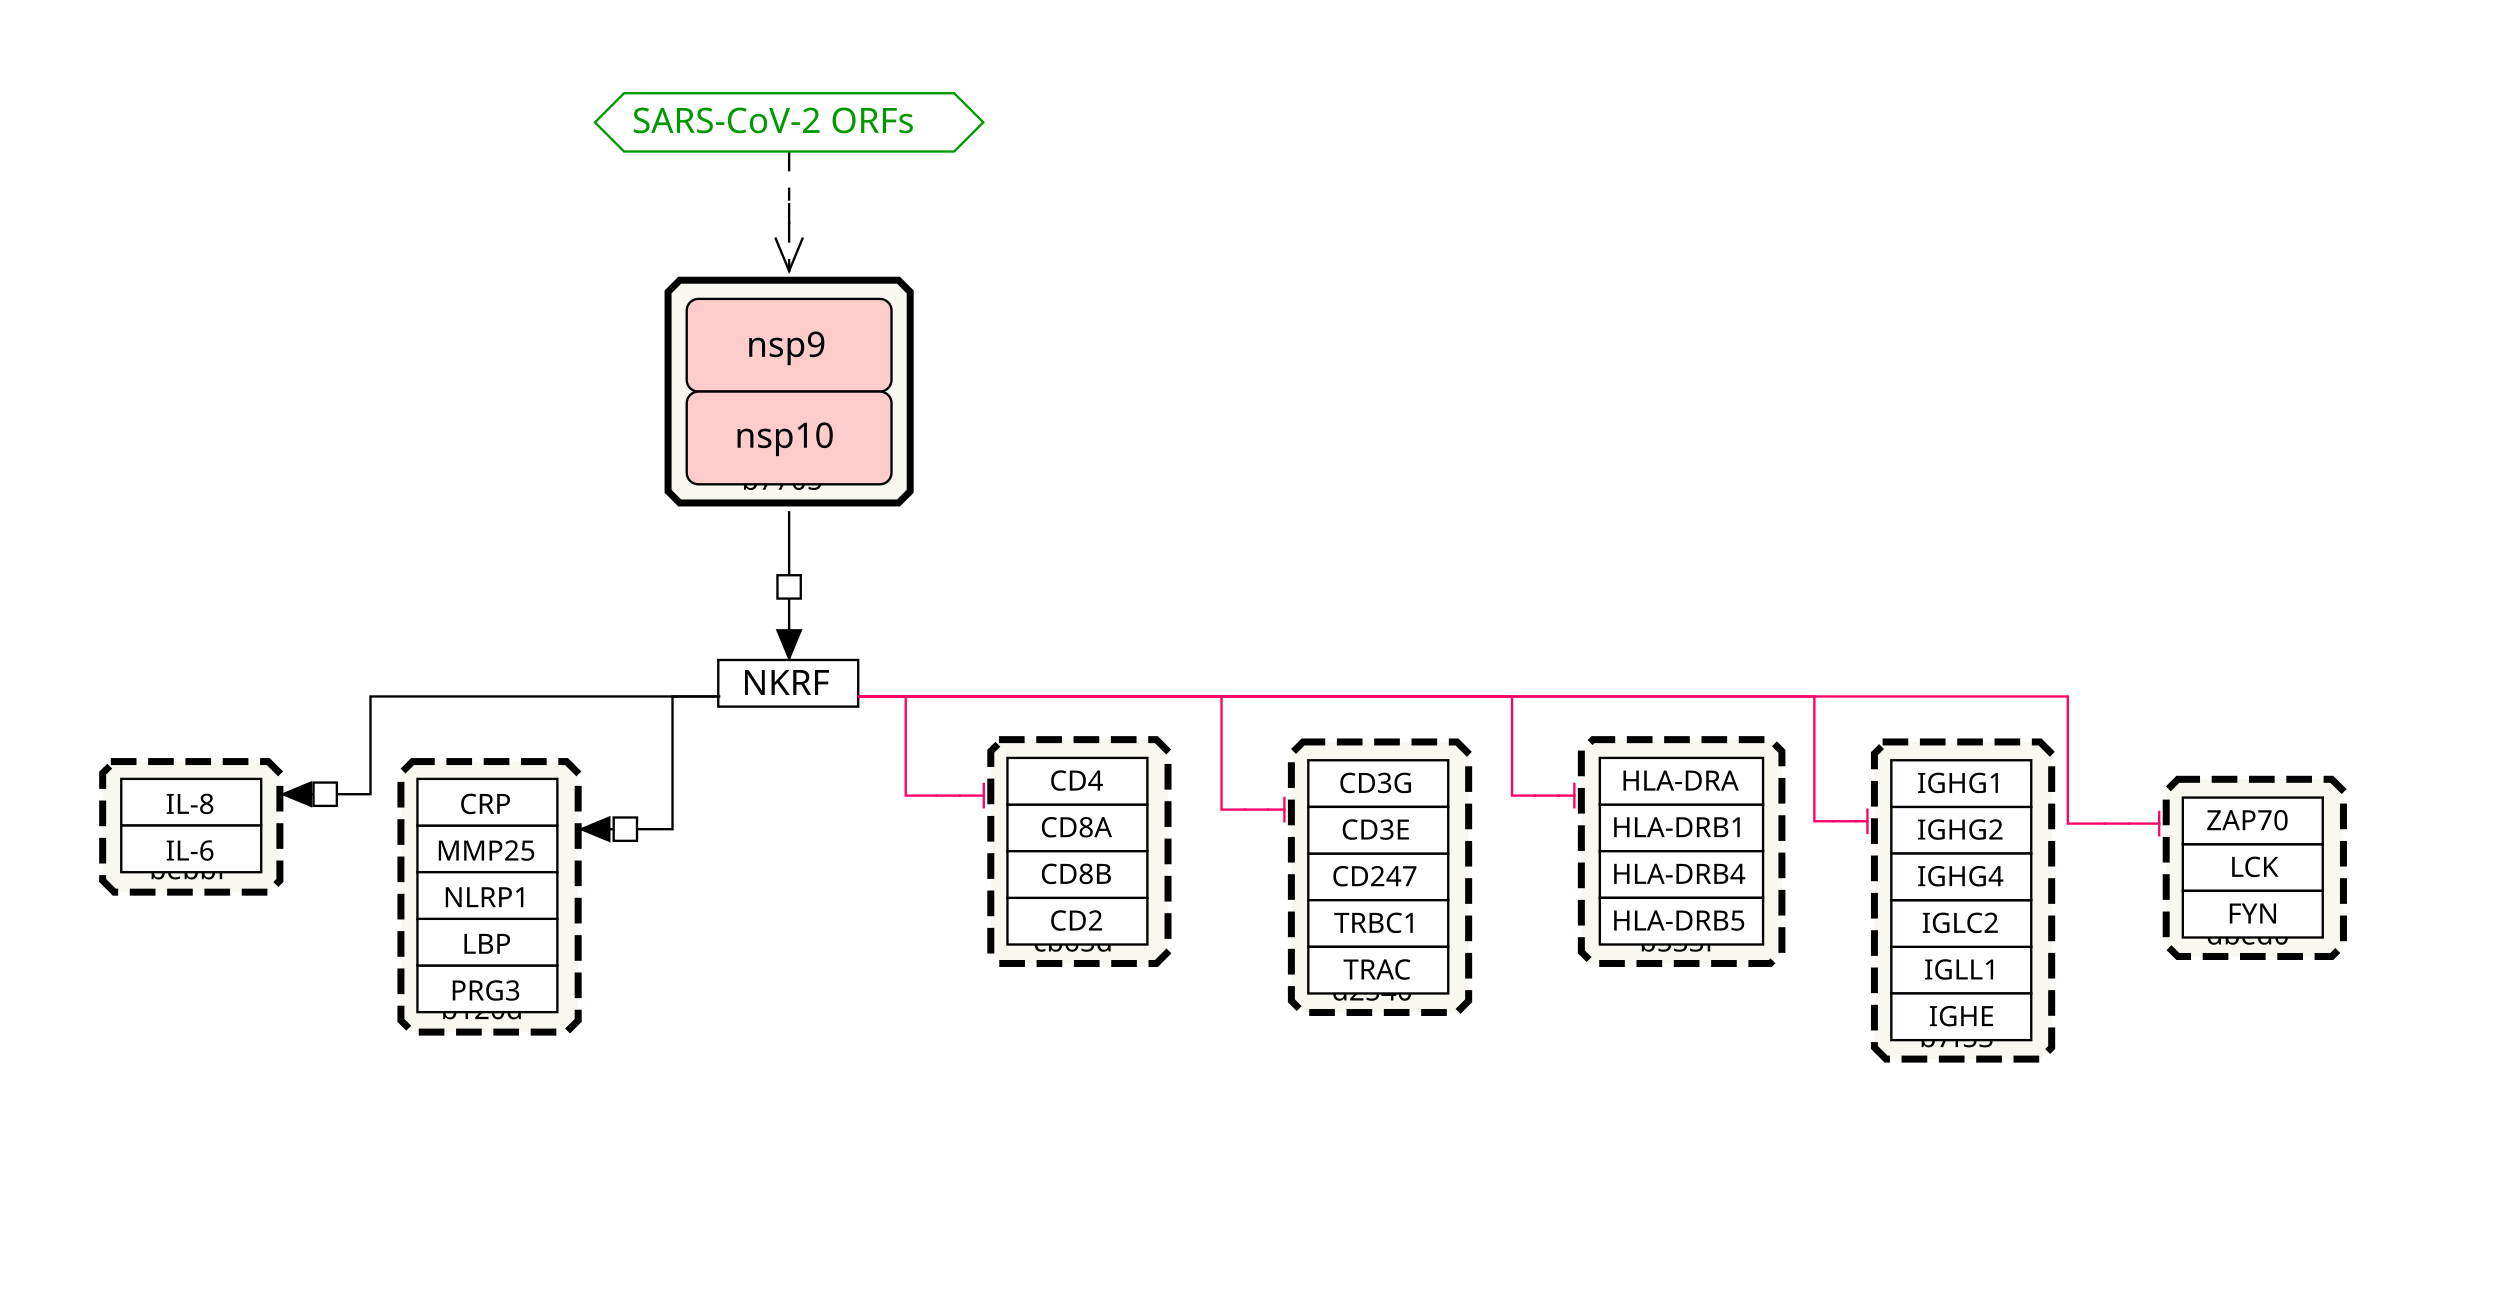
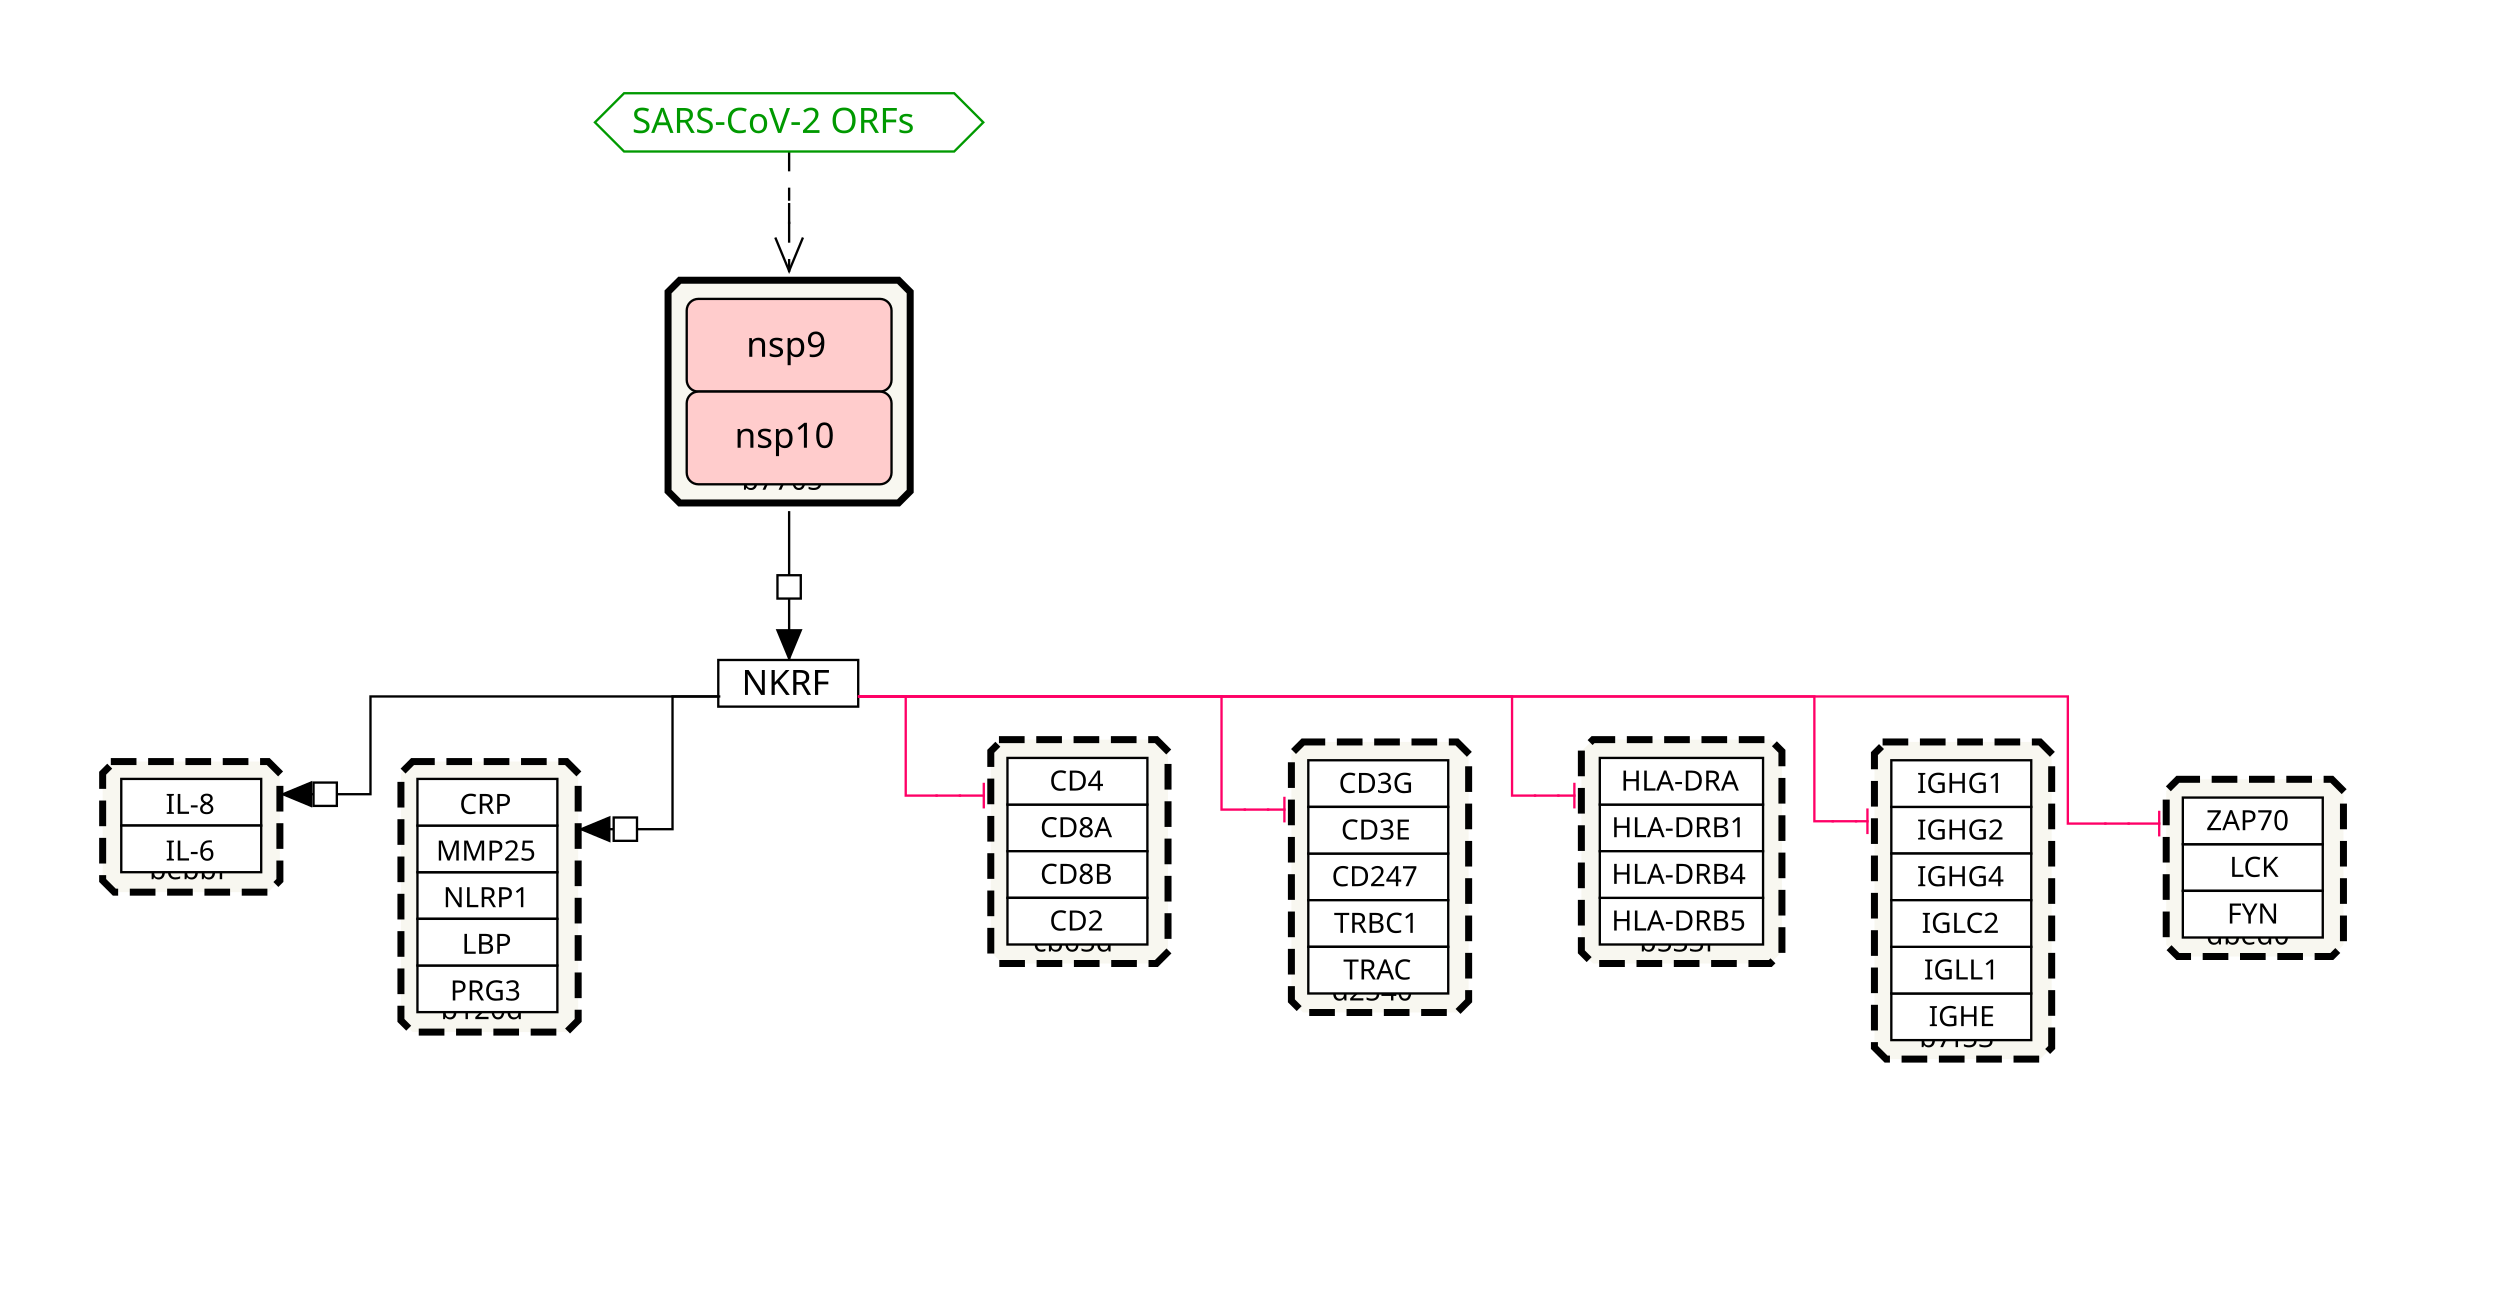
<svg xmlns="http://www.w3.org/2000/svg" fill-opacity="1" color-rendering="auto" color-interpolation="auto" text-rendering="auto" stroke="black" stroke-linecap="square" stroke-miterlimit="10" shape-rendering="auto" stroke-opacity="1" fill="black" stroke-dasharray="none" font-weight="normal" stroke-width="1" viewBox="0 0 1072 561" font-family="'Dialog'" font-style="normal" stroke-linejoin="miter" font-size="12px" stroke-dashoffset="0" image-rendering="auto">
  <defs id="genericDefs" />
  <g />
  <defs id="genericDefs" />
  <g>
    <g fill="white" text-rendering="geometricPrecision" color-interpolation="linearRGB" color-rendering="optimizeQuality" stroke="white" image-rendering="optimizeQuality">
      <rect x="-1" width="1074" height="563" y="-1" stroke="none" />
      <path fill="rgb(248,247,240)" d="M429.85 317.154 L495.85 317.154 L500.85 322.154 L500.85 408.154 L495.85 413.154 L429.85 413.154 L424.85 408.154 L424.85 322.154 Z" fill-rule="evenodd" stroke="none" />
    </g>
    <g text-rendering="geometricPrecision" stroke-dasharray="8,8" stroke-width="3" color-interpolation="linearRGB" color-rendering="optimizeQuality" image-rendering="optimizeQuality">
      <path fill="none" d="M429.85 317.154 L495.85 317.154 L500.85 322.154 L500.85 408.154 L495.85 413.154 L429.85 413.154 L424.85 408.154 L424.85 322.154 Z" fill-rule="evenodd" />
      <text x="443" y="408" font-family="sans-serif" stroke-dasharray="none" stroke="none" stroke-width="1" xml:space="preserve">cb65d</text>
    </g>
    <g fill="rgb(248,247,240)" text-rendering="geometricPrecision" color-interpolation="linearRGB" color-rendering="optimizeQuality" stroke="rgb(248,247,240)" image-rendering="optimizeQuality">
-       <path d="M176.919 326.557 L242.919 326.557 L247.919 331.557 L247.919 437.557 L242.919 442.557 L176.919 442.557 L171.919 437.557 L171.919 331.557 Z" stroke="none" fill-rule="evenodd" />
-     </g>
-     <g text-rendering="geometricPrecision" stroke-dasharray="8,8" stroke-width="3" color-interpolation="linearRGB" color-rendering="optimizeQuality" image-rendering="optimizeQuality">
-       <path fill="none" d="M176.919 326.557 L242.919 326.557 L247.919 331.557 L247.919 437.557 L242.919 442.557 L176.919 442.557 L171.919 437.557 L171.919 331.557 Z" fill-rule="evenodd" />
-       <text x="189" y="437" font-family="sans-serif" stroke-dasharray="none" stroke="none" stroke-width="1" xml:space="preserve">b120d</text>
-     </g>
-     <g fill="rgb(248,247,240)" text-rendering="geometricPrecision" color-interpolation="linearRGB" color-rendering="optimizeQuality" stroke="rgb(248,247,240)" image-rendering="optimizeQuality">
      <path d="M291.464 120.166 L385.289 120.166 L390.289 125.166 L390.289 210.668 L385.289 215.668 L291.464 215.668 L286.464 210.668 L286.464 125.166 Z" stroke="none" fill-rule="evenodd" />
      <path fill="none" d="M291.464 120.166 L385.289 120.166 L390.289 125.166 L390.289 210.668 L385.289 215.668 L291.464 215.668 L286.464 210.668 L286.464 125.166 Z" stroke-width="3" fill-rule="evenodd" stroke="black" />
      <text fill="black" x="318" xml:space="preserve" y="210" font-family="sans-serif" stroke="none">b7705</text>
-       <path fill="none" d="M338.376 219.668 L338.376 246.655" stroke="black" />
-       <path fill="none" d="M338.376 256.655 L338.376 283.642" stroke="black" />
-       <path fill="black" d="M332.636 269.784 L338.376 283.642 L344.116 269.784 Z" stroke="none" />
-       <rect x="333.376" y="246.655" transform="translate(338.3761,251.6548) rotate(90) translate(-338.3761,-251.6548)" fill="white" width="10" height="10" stroke="none" />
-       <rect x="333.376" y="246.655" transform="translate(338.3761,251.6548) rotate(90) translate(-338.3761,-251.6548)" fill="none" width="10" height="10" stroke="black" />
+       <path d="M176.919 326.557 L242.919 326.557 L247.919 331.557 L247.919 437.557 L242.919 442.557 L176.919 442.557 L171.919 437.557 L171.919 331.557 Z" stroke="none" fill-rule="evenodd" />
+     </g>
+     <g text-rendering="geometricPrecision" stroke-dasharray="8,8" stroke-width="3" color-interpolation="linearRGB" color-rendering="optimizeQuality" image-rendering="optimizeQuality">
+       <path fill="none" d="M176.919 326.557 L242.919 326.557 L247.919 331.557 L247.919 437.557 L242.919 442.557 L176.919 442.557 L171.919 437.557 L171.919 331.557 Z" fill-rule="evenodd" />
+       <text x="189" y="437" font-family="sans-serif" stroke-dasharray="none" stroke="none" stroke-width="1" xml:space="preserve">b120d</text>
+       <path fill="none" stroke-width="1" stroke-dasharray="none" d="M308.376 298.642 L288.376 298.642 L288.376 355.557 L273.147 355.557" />
+       <path fill="none" stroke-width="1" stroke-dasharray="none" d="M263.147 355.557 L247.919 355.557" />
+       <path stroke-width="1" stroke-dasharray="none" d="M261.777 349.817 L247.919 355.557 L261.777 361.298 Z" stroke="none" />
+     </g>
+     <g transform="translate(268.1475,355.5572) rotate(180) translate(-268.1475,-355.5572)" fill="white" text-rendering="geometricPrecision" color-rendering="optimizeQuality" image-rendering="optimizeQuality" color-interpolation="linearRGB" stroke="white">
+       <rect x="263.147" width="10" height="10" y="350.557" stroke="none" />
+       <rect fill="none" x="263.147" width="10" height="10" y="350.557" stroke="black" />
+     </g>
+     <g font-size="10px" text-rendering="geometricPrecision" image-rendering="optimizeQuality" color-rendering="optimizeQuality" font-family="sans-serif" color-interpolation="linearRGB" font-weight="bold">
+       <text x="268" xml:space="preserve" y="359" stroke="none" />
+     </g>
+     <g text-rendering="geometricPrecision" stroke-dasharray="8,8" color-interpolation="linearRGB" color-rendering="optimizeQuality" image-rendering="optimizeQuality">
+       <path fill="none" d="M338.376 64.967 L338.376 85.567" />
+       <path fill="none" d="M338.376 95.567 L338.376 116.166" />
+       <path stroke-dasharray="none" fill="none" d="M332.636 102.308 L338.376 116.166 L344.116 102.308" />
+       <line y2="85.567" fill="none" x1="338.376" x2="338.376" y1="95.567" />
+       <path fill="none" stroke-dasharray="none" d="M368.376 298.642 L388.376 298.642 L388.376 341.154 L401.613 341.154" stroke="rgb(255,0,102)" />
+       <path fill="none" stroke-dasharray="none" d="M411.613 341.154 L421.85 341.154" stroke="rgb(255,0,102)" />
+       <line fill="none" x1="421.85" x2="421.85" y1="346.154" y2="336.154" stroke-dasharray="none" stroke="rgb(255,0,102)" />
+       <line fill="none" x1="411.613" x2="401.613" y1="341.154" y2="341.154" stroke-dasharray="none" stroke="rgb(255,0,102)" />
+       <path stroke-dasharray="none" fill="none" d="M338.376 219.668 L338.376 246.655" />
+       <path stroke-dasharray="none" fill="none" d="M338.376 256.655 L338.376 283.642" />
+       <path stroke-dasharray="none" d="M332.636 269.784 L338.376 283.642 L344.116 269.784 Z" stroke="none" />
+       <rect x="333.376" y="246.655" transform="translate(338.3761,251.6548) rotate(90) translate(-338.3761,-251.6548)" fill="white" width="10" stroke-dasharray="none" height="10" stroke="none" />
+       <rect x="333.376" y="246.655" transform="translate(338.3761,251.6548) rotate(90) translate(-338.3761,-251.6548)" fill="none" width="10" stroke-dasharray="none" height="10" />
    </g>
    <g font-size="10px" text-rendering="geometricPrecision" image-rendering="optimizeQuality" color-rendering="optimizeQuality" font-family="sans-serif" color-interpolation="linearRGB" font-weight="bold">
      <text x="338" xml:space="preserve" y="255" stroke="none" />
    </g>
-     <g fill="rgb(255,0,102)" text-rendering="geometricPrecision" color-interpolation="linearRGB" color-rendering="optimizeQuality" stroke="rgb(255,0,102)" image-rendering="optimizeQuality">
-       <path fill="none" d="M368.376 298.642 L388.376 298.642 L388.376 341.154 L401.613 341.154" />
-       <path fill="none" d="M411.613 341.154 L421.85 341.154" />
-       <line y2="336.154" fill="none" x1="421.85" x2="421.85" y1="346.154" />
-       <line y2="341.154" fill="none" x1="411.613" x2="401.613" y1="341.154" />
-       <path fill="none" stroke-dasharray="8,8" d="M338.376 64.967 L338.376 85.567" stroke="black" />
-       <path fill="none" stroke-dasharray="8,8" d="M338.376 95.567 L338.376 116.166" stroke="black" />
-       <path fill="none" d="M332.636 102.308 L338.376 116.166 L344.116 102.308" stroke="black" />
-       <line fill="none" x1="338.376" x2="338.376" y1="95.567" y2="85.567" stroke-dasharray="8,8" stroke="black" />
-       <path fill="none" d="M308.376 298.642 L288.376 298.642 L288.376 355.557 L273.147 355.557" stroke="black" />
-       <path fill="none" d="M263.147 355.557 L247.919 355.557" stroke="black" />
-       <path fill="black" d="M261.777 349.817 L247.919 355.557 L261.777 361.298 Z" stroke="none" />
-       <rect x="263.147" y="350.557" transform="translate(268.1475,355.5572) rotate(180) translate(-268.1475,-355.5572)" fill="white" width="10" height="10" stroke="none" />
-       <rect x="263.147" y="350.557" transform="translate(268.1475,355.5572) rotate(180) translate(-268.1475,-355.5572)" fill="none" width="10" height="10" stroke="black" />
-     </g>
-     <g font-size="10px" text-rendering="geometricPrecision" image-rendering="optimizeQuality" color-rendering="optimizeQuality" font-family="sans-serif" color-interpolation="linearRGB" font-weight="bold">
-       <text x="268" xml:space="preserve" y="359" stroke="none" />
+     <g fill="rgb(248,247,240)" text-rendering="geometricPrecision" color-interpolation="linearRGB" color-rendering="optimizeQuality" stroke="rgb(248,247,240)" image-rendering="optimizeQuality">
+       <path d="M683.091 317.154 L759.091 317.154 L764.091 322.154 L764.091 408.154 L759.091 413.154 L683.091 413.154 L678.091 408.154 L678.091 322.154 Z" stroke="none" fill-rule="evenodd" />
+     </g>
+     <g text-rendering="geometricPrecision" stroke-dasharray="8,8" stroke-width="3" color-interpolation="linearRGB" color-rendering="optimizeQuality" image-rendering="optimizeQuality">
+       <path fill="none" d="M683.091 317.154 L759.091 317.154 L764.091 322.154 L764.091 408.154 L759.091 413.154 L683.091 413.154 L678.091 408.154 L678.091 322.154 Z" fill-rule="evenodd" />
+       <text x="703" y="408" font-family="sans-serif" stroke-dasharray="none" stroke="none" stroke-width="1" xml:space="preserve">b533f</text>
    </g>
    <g fill="rgb(248,247,240)" text-rendering="geometricPrecision" color-interpolation="linearRGB" color-rendering="optimizeQuality" stroke="rgb(248,247,240)" image-rendering="optimizeQuality">
      <path d="M49.017 326.557 L115.017 326.557 L120.017 331.557 L120.017 377.557 L115.017 382.557 L49.017 382.557 L44.017 377.557 L44.017 331.557 Z" stroke="none" fill-rule="evenodd" />
    </g>
    <g text-rendering="geometricPrecision" stroke-dasharray="8,8" stroke-width="3" color-interpolation="linearRGB" color-rendering="optimizeQuality" image-rendering="optimizeQuality">
      <path fill="none" d="M49.017 326.557 L115.017 326.557 L120.017 331.557 L120.017 377.557 L115.017 382.557 L49.017 382.557 L44.017 377.557 L44.017 331.557 Z" fill-rule="evenodd" />
      <text x="64" y="377" font-family="sans-serif" stroke-dasharray="none" stroke="none" stroke-width="1" xml:space="preserve">bebbf</text>
-     </g>
-     <g fill="rgb(248,247,240)" text-rendering="geometricPrecision" color-interpolation="linearRGB" color-rendering="optimizeQuality" stroke="rgb(248,247,240)" image-rendering="optimizeQuality">
-       <path d="M683.091 317.154 L759.091 317.154 L764.091 322.154 L764.091 408.154 L759.091 413.154 L683.091 413.154 L678.091 408.154 L678.091 322.154 Z" stroke="none" fill-rule="evenodd" />
-     </g>
-     <g text-rendering="geometricPrecision" stroke-dasharray="8,8" stroke-width="3" color-interpolation="linearRGB" color-rendering="optimizeQuality" image-rendering="optimizeQuality">
-       <path fill="none" d="M683.091 317.154 L759.091 317.154 L764.091 322.154 L764.091 408.154 L759.091 413.154 L683.091 413.154 L678.091 408.154 L678.091 322.154 Z" fill-rule="evenodd" />
-       <text x="703" y="408" font-family="sans-serif" stroke-dasharray="none" stroke="none" stroke-width="1" xml:space="preserve">b533f</text>
    </g>
    <g fill="rgb(248,247,240)" text-rendering="geometricPrecision" color-interpolation="linearRGB" color-rendering="optimizeQuality" stroke="rgb(248,247,240)" image-rendering="optimizeQuality">
      <path d="M808.758 318.154 L874.758 318.154 L879.758 323.154 L879.758 449.154 L874.758 454.154 L808.758 454.154 L803.758 449.154 L803.758 323.154 Z" stroke="none" fill-rule="evenodd" />
    </g>
    <g text-rendering="geometricPrecision" stroke-dasharray="8,8" stroke-width="3" color-interpolation="linearRGB" color-rendering="optimizeQuality" image-rendering="optimizeQuality">
      <path fill="none" d="M808.758 318.154 L874.758 318.154 L879.758 323.154 L879.758 449.154 L874.758 454.154 L808.758 454.154 L803.758 449.154 L803.758 323.154 Z" fill-rule="evenodd" />
      <text x="823" y="449" font-family="sans-serif" stroke-dasharray="none" stroke="none" stroke-width="1" xml:space="preserve">b7f53</text>
    </g>
    <g fill="rgb(255,204,204)" text-rendering="geometricPrecision" color-interpolation="linearRGB" color-rendering="optimizeQuality" stroke="rgb(255,204,204)" image-rendering="optimizeQuality">
      <rect x="294.464" y="128.166" width="87.825" rx="5" ry="5" height="39.751" stroke="none" />
      <rect x="294.464" y="128.166" fill="none" width="87.825" rx="5" ry="5" height="39.751" stroke="black" />
    </g>
    <g text-rendering="geometricPrecision" font-size="15px" font-family="sans-serif" color-interpolation="linearRGB" color-rendering="optimizeQuality" image-rendering="optimizeQuality">
      <text x="320" xml:space="preserve" y="153" stroke="none">nsp9</text>
    </g>
-     <g fill="white" text-rendering="geometricPrecision" color-interpolation="linearRGB" color-rendering="optimizeQuality" stroke="white" image-rendering="optimizeQuality">
+     <g fill="rgb(255,204,204)" text-rendering="geometricPrecision" color-interpolation="linearRGB" color-rendering="optimizeQuality" stroke="rgb(255,204,204)" image-rendering="optimizeQuality">
+       <rect x="294.464" y="167.917" width="87.825" rx="5" ry="5" height="39.751" stroke="none" />
+       <rect x="294.464" y="167.917" fill="none" width="87.825" rx="5" ry="5" height="39.751" stroke="black" />
+     </g>
+     <g text-rendering="geometricPrecision" font-size="15px" font-family="sans-serif" color-interpolation="linearRGB" color-rendering="optimizeQuality" image-rendering="optimizeQuality">
+       <text x="315" xml:space="preserve" y="192" stroke="none">nsp10</text>
+     </g>
+     <g fill="white" text-rendering="geometricPrecision" color-interpolation="linearRGB" color-rendering="optimizeQuality" stroke="white" image-rendering="optimizeQuality">
+       <rect x="52" width="60" height="20" y="334" stroke="none" />
+       <rect fill="none" x="52" width="60" height="20" y="334" stroke="black" />
+       <text fill="black" x="71" xml:space="preserve" y="349" font-family="sans-serif" stroke="none">IL-8</text>
+       <rect x="686" width="70" height="20" y="345" stroke="none" />
+       <rect fill="none" x="686" width="70" height="20" y="345" stroke="black" />
+       <text fill="black" x="691" xml:space="preserve" y="359" font-family="sans-serif" stroke="none">HLA-DRB1</text>
+       <rect x="811" width="60" height="20" y="426" stroke="none" />
+       <rect fill="none" x="811" width="60" height="20" y="426" stroke="black" />
+       <text fill="black" x="827" xml:space="preserve" y="440" font-family="sans-serif" stroke="none">IGHE</text>
+       <rect x="811" width="60" height="20" y="346" stroke="none" />
+       <rect fill="none" x="811" width="60" height="20" y="346" stroke="black" />
+       <text fill="black" x="822" xml:space="preserve" y="360" font-family="sans-serif" stroke="none">IGHG2</text>
      <rect x="179" width="60" height="20" y="414" stroke="none" />
      <rect fill="none" x="179" width="60" height="20" y="414" stroke="black" />
      <text fill="black" x="193" xml:space="preserve" y="429" font-family="sans-serif" stroke="none">PRG3</text>
-       <rect x="811" width="60" height="20" y="346" stroke="none" />
-       <rect fill="none" x="811" width="60" height="20" y="346" stroke="black" />
-       <text fill="black" x="822" xml:space="preserve" y="360" font-family="sans-serif" stroke="none">IGHG2</text>
+       <rect x="308" width="60" height="20" y="283" stroke="none" />
+       <rect fill="none" x="308" width="60" height="20" y="283" stroke="black" />
+     </g>
+     <g text-rendering="geometricPrecision" font-size="15px" font-family="sans-serif" color-interpolation="linearRGB" color-rendering="optimizeQuality" image-rendering="optimizeQuality">
+       <text x="318" xml:space="preserve" y="298" stroke="none">NKRF</text>
+     </g>
+     <g fill="white" text-rendering="geometricPrecision" color-interpolation="linearRGB" color-rendering="optimizeQuality" stroke="white" image-rendering="optimizeQuality">
+       <rect x="686" width="70" height="20" y="385" stroke="none" />
+       <rect fill="none" x="686" width="70" height="20" y="385" stroke="black" />
+       <text fill="black" x="691" xml:space="preserve" y="399" font-family="sans-serif" stroke="none">HLA-DRB5</text>
+       <rect x="179" width="60" height="20" y="374" stroke="none" />
+       <rect fill="none" x="179" width="60" height="20" y="374" stroke="black" />
+       <text fill="black" x="190" xml:space="preserve" y="389" font-family="sans-serif" stroke="none">NLRP1</text>
+       <rect x="811" width="60" height="20" y="406" stroke="none" />
+       <rect fill="none" x="811" width="60" height="20" y="406" stroke="black" />
+       <text fill="black" x="825" xml:space="preserve" y="420" font-family="sans-serif" stroke="none">IGLL1</text>
+       <rect x="811" width="60" height="20" y="366" stroke="none" />
+       <rect fill="none" x="811" width="60" height="20" y="366" stroke="black" />
+       <text fill="black" x="822" xml:space="preserve" y="380" font-family="sans-serif" stroke="none">IGHG4</text>
+       <rect x="179" width="60" height="20" y="354" stroke="none" />
+       <rect fill="none" x="179" width="60" height="20" y="354" stroke="black" />
+       <text fill="black" x="187" xml:space="preserve" y="369" font-family="sans-serif" stroke="none">MMP25</text>
+       <path d="M255.112 52.467 L267.612 39.967 L409.14 39.967 L421.64 52.467 L409.14 64.967 L267.612 64.967 Z" stroke="none" fill-rule="evenodd" />
+       <path fill="none" d="M255.112 52.467 L267.612 39.967 L409.14 39.967 L421.64 52.467 L409.14 64.967 L267.612 64.967 Z" fill-rule="evenodd" stroke="rgb(0,153,0)" />
+     </g>
+     <g font-size="15px" fill="rgb(0,153,0)" text-rendering="geometricPrecision" image-rendering="optimizeQuality" color-rendering="optimizeQuality" font-family="sans-serif" stroke="rgb(0,153,0)" color-interpolation="linearRGB">
+       <text x="271" xml:space="preserve" y="57" stroke="none">SARS-CoV-2 ORFs</text>
+     </g>
+     <g fill="white" text-rendering="geometricPrecision" color-interpolation="linearRGB" color-rendering="optimizeQuality" stroke="white" image-rendering="optimizeQuality">
+       <rect x="811" width="60" height="20" y="386" stroke="none" />
+       <rect fill="none" x="811" width="60" height="20" y="386" stroke="black" />
+       <text fill="black" x="824" xml:space="preserve" y="400" font-family="sans-serif" stroke="none">IGLC2</text>
+       <rect x="432" width="60" height="20" y="345" stroke="none" />
+       <rect fill="none" x="432" width="60" height="20" y="345" stroke="black" />
+       <text fill="black" x="446" xml:space="preserve" y="359" font-family="sans-serif" stroke="none">CD8A</text>
+       <rect x="432" width="60" height="20" y="325" stroke="none" />
+       <rect fill="none" x="432" width="60" height="20" y="325" stroke="black" />
+       <text fill="black" x="450" xml:space="preserve" y="339" font-family="sans-serif" stroke="none">CD4</text>
+       <rect x="811" width="60" height="20" y="326" stroke="none" />
+       <rect fill="none" x="811" width="60" height="20" y="326" stroke="black" />
+       <text fill="black" x="822" xml:space="preserve" y="340" font-family="sans-serif" stroke="none">IGHG1</text>
+       <rect x="179" width="60" height="20" y="334" stroke="none" />
+       <rect fill="none" x="179" width="60" height="20" y="334" stroke="black" />
+       <text fill="black" x="197" xml:space="preserve" y="349" font-family="sans-serif" stroke="none">CRP</text>
+       <rect x="686" width="70" height="20" y="365" stroke="none" />
+       <rect fill="none" x="686" width="70" height="20" y="365" stroke="black" />
+       <text fill="black" x="691" xml:space="preserve" y="379" font-family="sans-serif" stroke="none">HLA-DRB4</text>
+       <rect x="432" width="60" height="20" y="365" stroke="none" />
+       <rect fill="none" x="432" width="60" height="20" y="365" stroke="black" />
+       <text fill="black" x="446" xml:space="preserve" y="379" font-family="sans-serif" stroke="none">CD8B</text>
      <rect x="432" width="60" height="20" y="385" stroke="none" />
      <rect fill="none" x="432" width="60" height="20" y="385" stroke="black" />
      <text fill="black" x="450" xml:space="preserve" y="399" font-family="sans-serif" stroke="none">CD2</text>
-       <rect x="432" width="60" height="20" y="345" stroke="none" />
-       <rect fill="none" x="432" width="60" height="20" y="345" stroke="black" />
-       <text fill="black" x="446" xml:space="preserve" y="359" font-family="sans-serif" stroke="none">CD8A</text>
-       <rect x="179" width="60" height="20" y="354" stroke="none" />
-       <rect fill="none" x="179" width="60" height="20" y="354" stroke="black" />
-       <text fill="black" x="187" xml:space="preserve" y="369" font-family="sans-serif" stroke="none">MMP25</text>
-       <rect x="294.464" y="167.917" fill="rgb(255,204,204)" width="87.825" rx="5" ry="5" height="39.751" stroke="none" />
-       <rect x="294.464" y="167.917" fill="none" width="87.825" rx="5" ry="5" height="39.751" stroke="black" />
-     </g>
-     <g text-rendering="geometricPrecision" font-size="15px" font-family="sans-serif" color-interpolation="linearRGB" color-rendering="optimizeQuality" image-rendering="optimizeQuality">
-       <text x="315" xml:space="preserve" y="192" stroke="none">nsp10</text>
-     </g>
-     <g fill="white" text-rendering="geometricPrecision" color-interpolation="linearRGB" color-rendering="optimizeQuality" stroke="white" image-rendering="optimizeQuality">
-       <rect x="811" width="60" height="20" y="406" stroke="none" />
-       <rect fill="none" x="811" width="60" height="20" y="406" stroke="black" />
-       <text fill="black" x="825" xml:space="preserve" y="420" font-family="sans-serif" stroke="none">IGLL1</text>
-       <rect x="432" width="60" height="20" y="365" stroke="none" />
-       <rect fill="none" x="432" width="60" height="20" y="365" stroke="black" />
-       <text fill="black" x="446" xml:space="preserve" y="379" font-family="sans-serif" stroke="none">CD8B</text>
-       <rect x="811" width="60" height="20" y="386" stroke="none" />
-       <rect fill="none" x="811" width="60" height="20" y="386" stroke="black" />
-       <text fill="black" x="824" xml:space="preserve" y="400" font-family="sans-serif" stroke="none">IGLC2</text>
-       <rect x="179" width="60" height="20" y="334" stroke="none" />
-       <rect fill="none" x="179" width="60" height="20" y="334" stroke="black" />
-       <text fill="black" x="197" xml:space="preserve" y="349" font-family="sans-serif" stroke="none">CRP</text>
-       <rect x="686" width="70" height="20" y="345" stroke="none" />
-       <rect fill="none" x="686" width="70" height="20" y="345" stroke="black" />
-       <text fill="black" x="691" xml:space="preserve" y="359" font-family="sans-serif" stroke="none">HLA-DRB1</text>
-       <rect x="686" width="70" height="20" y="365" stroke="none" />
-       <rect fill="none" x="686" width="70" height="20" y="365" stroke="black" />
-       <text fill="black" x="691" xml:space="preserve" y="379" font-family="sans-serif" stroke="none">HLA-DRB4</text>
-       <rect x="811" width="60" height="20" y="326" stroke="none" />
-       <rect fill="none" x="811" width="60" height="20" y="326" stroke="black" />
-       <text fill="black" x="822" xml:space="preserve" y="340" font-family="sans-serif" stroke="none">IGHG1</text>
+       <rect x="686" width="70" height="20" y="325" stroke="none" />
+       <rect fill="none" x="686" width="70" height="20" y="325" stroke="black" />
+       <text fill="black" x="695" xml:space="preserve" y="339" font-family="sans-serif" stroke="none">HLA-DRA</text>
      <rect x="179" width="60" height="20" y="394" stroke="none" />
      <rect fill="none" x="179" width="60" height="20" y="394" stroke="black" />
      <text fill="black" x="198" xml:space="preserve" y="409" font-family="sans-serif" stroke="none">LBP</text>
-       <rect x="432" width="60" height="20" y="325" stroke="none" />
-       <rect fill="none" x="432" width="60" height="20" y="325" stroke="black" />
-       <text fill="black" x="450" xml:space="preserve" y="339" font-family="sans-serif" stroke="none">CD4</text>
-       <path d="M255.112 52.467 L267.612 39.967 L409.14 39.967 L421.64 52.467 L409.14 64.967 L267.612 64.967 Z" stroke="none" fill-rule="evenodd" />
-       <path fill="none" d="M255.112 52.467 L267.612 39.967 L409.14 39.967 L421.64 52.467 L409.14 64.967 L267.612 64.967 Z" fill-rule="evenodd" stroke="rgb(0,153,0)" />
-     </g>
-     <g font-size="15px" fill="rgb(0,153,0)" text-rendering="geometricPrecision" image-rendering="optimizeQuality" color-rendering="optimizeQuality" font-family="sans-serif" stroke="rgb(0,153,0)" color-interpolation="linearRGB">
-       <text x="271" xml:space="preserve" y="57" stroke="none">SARS-CoV-2 ORFs</text>
-     </g>
-     <g fill="white" text-rendering="geometricPrecision" color-interpolation="linearRGB" color-rendering="optimizeQuality" stroke="white" image-rendering="optimizeQuality">
-       <rect x="52" width="60" height="20" y="334" stroke="none" />
-       <rect fill="none" x="52" width="60" height="20" y="334" stroke="black" />
-       <text fill="black" x="71" xml:space="preserve" y="349" font-family="sans-serif" stroke="none">IL-8</text>
-       <rect x="811" width="60" height="20" y="426" stroke="none" />
-       <rect fill="none" x="811" width="60" height="20" y="426" stroke="black" />
-       <text fill="black" x="827" xml:space="preserve" y="440" font-family="sans-serif" stroke="none">IGHE</text>
-       <rect x="179" width="60" height="20" y="374" stroke="none" />
-       <rect fill="none" x="179" width="60" height="20" y="374" stroke="black" />
-       <text fill="black" x="190" xml:space="preserve" y="389" font-family="sans-serif" stroke="none">NLRP1</text>
-       <rect x="686" width="70" height="20" y="325" stroke="none" />
-       <rect fill="none" x="686" width="70" height="20" y="325" stroke="black" />
-       <text fill="black" x="695" xml:space="preserve" y="339" font-family="sans-serif" stroke="none">HLA-DRA</text>
-       <rect x="308" width="60" height="20" y="283" stroke="none" />
-       <rect fill="none" x="308" width="60" height="20" y="283" stroke="black" />
-     </g>
-     <g text-rendering="geometricPrecision" font-size="15px" font-family="sans-serif" color-interpolation="linearRGB" color-rendering="optimizeQuality" image-rendering="optimizeQuality">
-       <text x="318" xml:space="preserve" y="298" stroke="none">NKRF</text>
-     </g>
-     <g fill="white" text-rendering="geometricPrecision" color-interpolation="linearRGB" color-rendering="optimizeQuality" stroke="white" image-rendering="optimizeQuality">
-       <rect x="686" width="70" height="20" y="385" stroke="none" />
-       <rect fill="none" x="686" width="70" height="20" y="385" stroke="black" />
-       <text fill="black" x="691" xml:space="preserve" y="399" font-family="sans-serif" stroke="none">HLA-DRB5</text>
-       <rect x="811" width="60" height="20" y="366" stroke="none" />
-       <rect fill="none" x="811" width="60" height="20" y="366" stroke="black" />
-       <text fill="black" x="822" xml:space="preserve" y="380" font-family="sans-serif" stroke="none">IGHG4</text>
      <rect x="52" width="60" height="20" y="354" stroke="none" />
      <rect fill="none" x="52" width="60" height="20" y="354" stroke="black" />
      <text fill="black" x="71" xml:space="preserve" y="369" font-family="sans-serif" stroke="none">IL-6</text>
      <path fill="rgb(248,247,240)" d="M558.752 318.154 L624.752 318.154 L629.752 323.154 L629.752 429.154 L624.752 434.154 L558.752 434.154 L553.752 429.154 L553.752 323.154 Z" fill-rule="evenodd" stroke="none" />
    </g>
    <g text-rendering="geometricPrecision" stroke-dasharray="8,8" stroke-width="3" color-interpolation="linearRGB" color-rendering="optimizeQuality" image-rendering="optimizeQuality">
      <path fill="none" d="M558.752 318.154 L624.752 318.154 L629.752 323.154 L629.752 429.154 L624.752 434.154 L558.752 434.154 L553.752 429.154 L553.752 323.154 Z" fill-rule="evenodd" />
      <text x="571" y="429" font-family="sans-serif" stroke-dasharray="none" stroke="none" stroke-width="1" xml:space="preserve">d2540</text>
    </g>
    <g fill="white" text-rendering="geometricPrecision" color-interpolation="linearRGB" color-rendering="optimizeQuality" stroke="white" image-rendering="optimizeQuality">
      <rect x="561" width="60" height="20" y="366" stroke="none" />
      <rect fill="none" x="561" width="60" height="20" y="366" stroke="black" />
      <text fill="black" x="571" xml:space="preserve" y="380" font-family="sans-serif" stroke="none">CD247</text>
      <rect x="561" width="60" height="20" y="326" stroke="none" />
      <rect fill="none" x="561" width="60" height="20" y="326" stroke="black" />
      <text fill="black" x="574" xml:space="preserve" y="340" font-family="sans-serif" stroke="none">CD3G</text>
      <path fill="rgb(248,247,240)" d="M933.871 334.154 L999.871 334.154 L1004.871 339.154 L1004.871 405.154 L999.871 410.154 L933.871 410.154 L928.871 405.154 L928.871 339.154 Z" fill-rule="evenodd" stroke="none" />
    </g>
    <g text-rendering="geometricPrecision" stroke-dasharray="8,8" stroke-width="3" color-interpolation="linearRGB" color-rendering="optimizeQuality" image-rendering="optimizeQuality">
      <path fill="none" d="M933.871 334.154 L999.871 334.154 L1004.871 339.154 L1004.871 405.154 L999.871 410.154 L933.871 410.154 L928.871 405.154 L928.871 339.154 Z" fill-rule="evenodd" />
      <text x="946" y="405" font-family="sans-serif" stroke-dasharray="none" stroke="none" stroke-width="1" xml:space="preserve">dbed0</text>
    </g>
    <g fill="white" text-rendering="geometricPrecision" color-interpolation="linearRGB" color-rendering="optimizeQuality" stroke="white" image-rendering="optimizeQuality">
      <rect x="936" width="60" height="20" y="362" stroke="none" />
      <rect fill="none" x="936" width="60" height="20" y="362" stroke="black" />
      <text fill="black" x="956" xml:space="preserve" y="376" font-family="sans-serif" stroke="none">LCK</text>
      <rect x="561" width="60" height="20" y="346" stroke="none" />
      <rect fill="none" x="561" width="60" height="20" y="346" stroke="black" />
      <text fill="black" x="575" xml:space="preserve" y="360" font-family="sans-serif" stroke="none">CD3E</text>
      <rect x="936" width="60" height="20" y="342" stroke="none" />
      <rect fill="none" x="936" width="60" height="20" y="342" stroke="black" />
      <text fill="black" x="946" xml:space="preserve" y="356" font-family="sans-serif" stroke="none">ZAP70</text>
      <rect x="561" width="60" height="20" y="386" stroke="none" />
      <rect fill="none" x="561" width="60" height="20" y="386" stroke="black" />
      <text fill="black" x="572" xml:space="preserve" y="400" font-family="sans-serif" stroke="none">TRBC1</text>
      <rect x="936" width="60" height="20" y="382" stroke="none" />
      <rect fill="none" x="936" width="60" height="20" y="382" stroke="black" />
      <text fill="black" x="955" xml:space="preserve" y="396" font-family="sans-serif" stroke="none">FYN</text>
      <rect x="561" width="60" height="20" y="406" stroke="none" />
      <rect fill="none" x="561" width="60" height="20" y="406" stroke="black" />
      <text fill="black" x="576" xml:space="preserve" y="420" font-family="sans-serif" stroke="none">TRAC</text>
      <path fill="none" d="M308.376 298.642 L158.862 298.642 L158.862 340.557 L144.44 340.557" stroke="black" />
      <path fill="none" d="M134.44 340.557 L120.017 340.557" stroke="black" />
      <path fill="black" d="M133.876 334.817 L120.017 340.557 L133.876 346.298 Z" stroke="none" />
      <rect x="134.44" width="10" height="10" y="335.557" transform="translate(139.4396,340.5572) rotate(180) translate(-139.4396,-340.5572)" stroke="none" />
      <rect x="134.44" y="335.557" transform="translate(139.4396,340.5572) rotate(180) translate(-139.4396,-340.5572)" fill="none" width="10" height="10" stroke="black" />
    </g>
    <g font-size="10px" text-rendering="geometricPrecision" image-rendering="optimizeQuality" color-rendering="optimizeQuality" font-family="sans-serif" color-interpolation="linearRGB" font-weight="bold">
      <text x="139" xml:space="preserve" y="344" stroke="none" />
    </g>
    <g fill="rgb(255,0,102)" text-rendering="geometricPrecision" color-interpolation="linearRGB" color-rendering="optimizeQuality" stroke="rgb(255,0,102)" image-rendering="optimizeQuality">
      <path fill="none" d="M368.376 298.642 L523.791 298.642 L523.791 347.154 L533.771 347.154" />
      <path fill="none" d="M543.771 347.154 L550.752 347.154" />
      <line y2="342.154" fill="none" x1="550.752" x2="550.752" y1="352.154" />
      <line y2="347.154" fill="none" x1="543.771" x2="533.771" y1="347.154" />
      <path fill="none" d="M368.376 298.642 L648.367 298.642 L648.367 341.154 L658.229 341.154" />
      <path fill="none" d="M668.229 341.154 L675.091 341.154" />
      <line y2="336.154" fill="none" x1="675.091" x2="675.091" y1="346.154" />
      <line y2="341.154" fill="none" x1="668.229" x2="658.229" y1="341.154" />
      <path fill="none" d="M368.376 298.642 L778 298.642 L778 352.154 L785.879 352.154" />
      <path fill="none" d="M795.879 352.154 L800.758 352.154" />
      <line y2="347.154" fill="none" x1="800.758" x2="800.758" y1="357.154" />
      <line y2="352.154" fill="none" x1="795.879" x2="785.879" y1="352.154" />
      <path fill="none" d="M368.376 298.642 L886.688 298.642 L886.688 353.154 L902.78 353.154" />
      <path fill="none" d="M912.78 353.154 L925.871 353.154" />
      <line y2="348.154" fill="none" x1="925.871" x2="925.871" y1="358.154" />
      <line y2="353.154" fill="none" x1="912.78" x2="902.78" y1="353.154" />
    </g>
  </g>
</svg>
